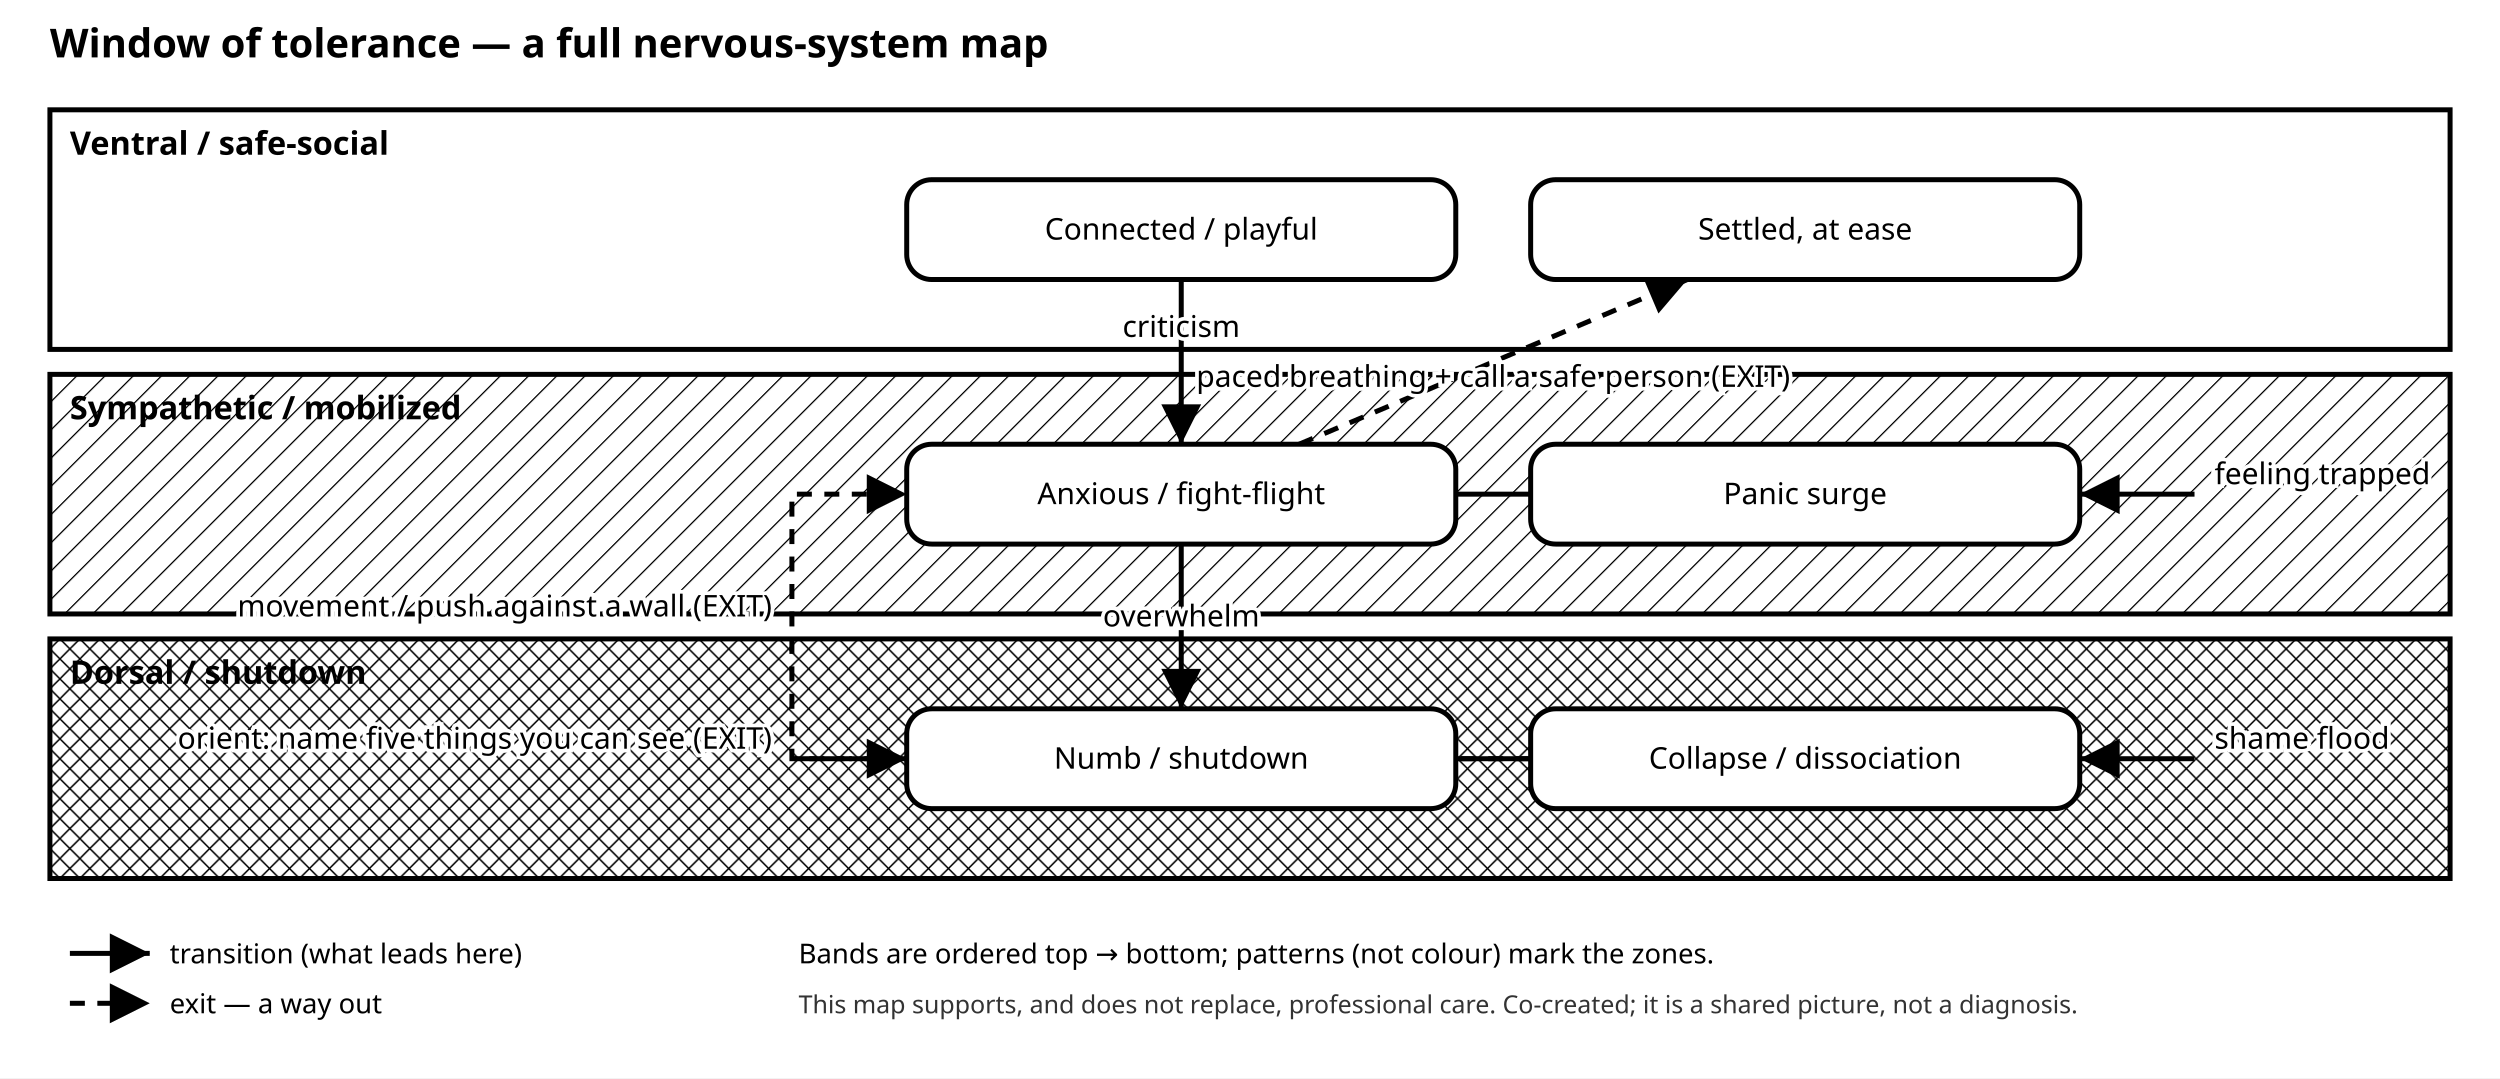
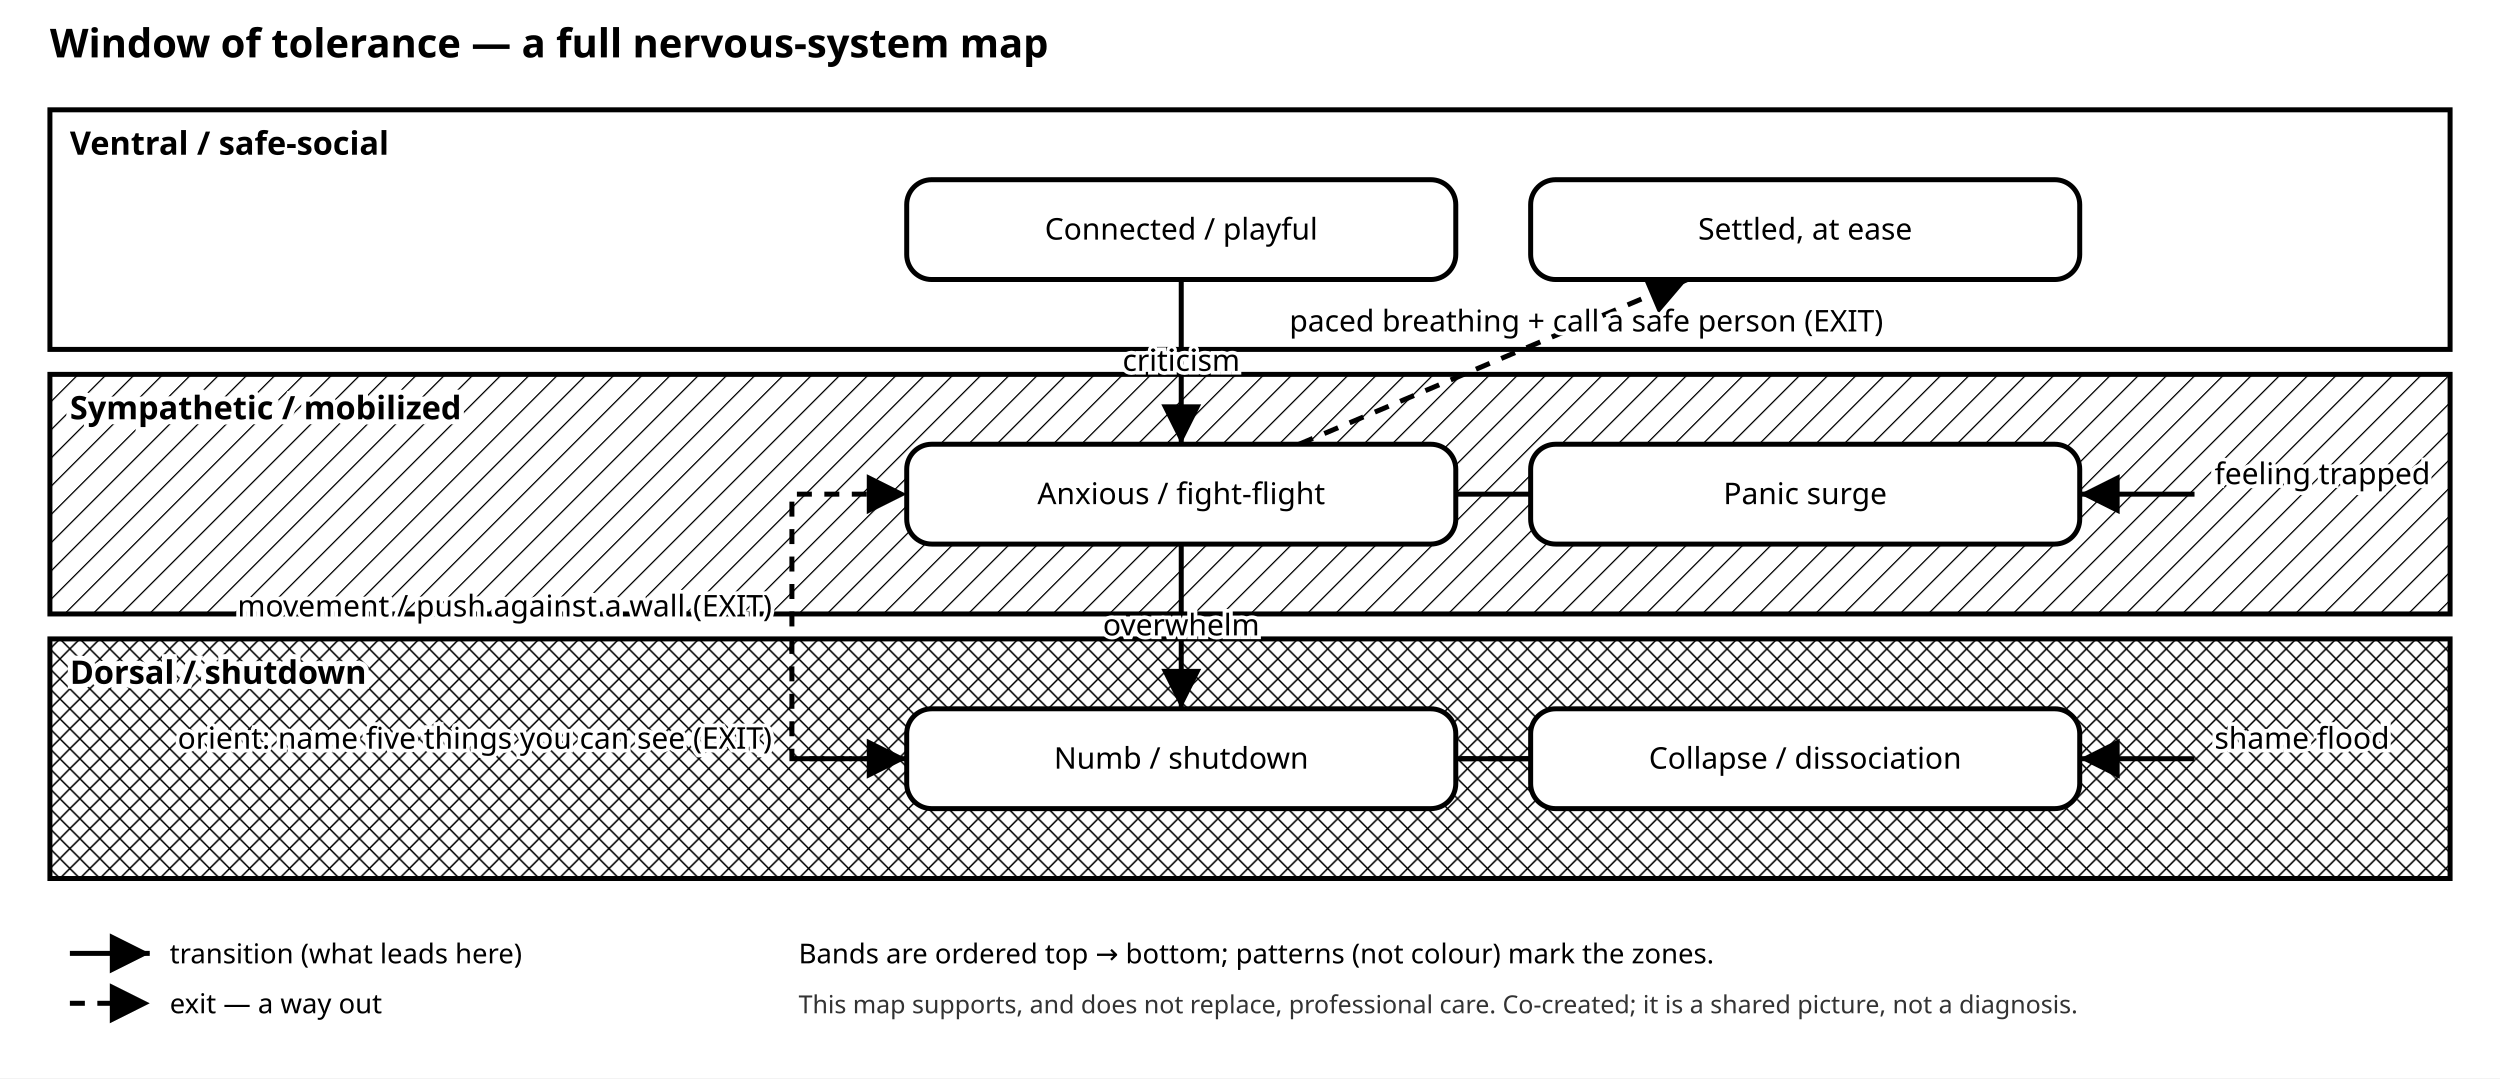
<svg xmlns="http://www.w3.org/2000/svg" viewBox="0 0 1001.7 432" role="img" aria-label="State map: Window of tolerance — a full nervous-system map. Bands top to bottom: Ventral / safe-social, Sympathetic / mobilized, Dorsal / shutdown. Transitions: Connected / playful to Anxious / fight-flight on criticism; Anxious / fight-flight to Panic surge on feeling trapped; Anxious / fight-flight to Numb / shutdown on overwhelm; Numb / shutdown to Collapse / dissociation on shame flood. Ways out: Collapse / dissociation to Numb / shutdown via orient: name five things you can see; Numb / shutdown to Anxious / fight-flight via movement / push against a wall; Anxious / fight-flight to Settled, at ease via paced breathing + call a safe person.">
  <defs>
    <marker id="arrow" markerWidth="10" markerHeight="10" refX="8" refY="4" orient="auto-start-reverse">
      <path d="M0,0 L8,4 L0,8 z" fill="#000" />
    </marker>
    <pattern id="p-diagonal" width="8" height="8" patternUnits="userSpaceOnUse" patternTransform="rotate(45)">
      <line x1="0" y1="0" x2="0" y2="8" stroke="#000" stroke-width="1" />
    </pattern>
    <pattern id="p-cross-hatch" width="8" height="8" patternUnits="userSpaceOnUse">
      <path d="M0 0 L8 8 M8 0 L0 8" stroke="#000" stroke-width="0.6" />
    </pattern>
    <pattern id="p-dots" width="10" height="10" patternUnits="userSpaceOnUse">
      <circle cx="2" cy="2" r="1" fill="#000" />
    </pattern>
  </defs>
  <rect x="0" y="0" width="1001.7" height="432" fill="#fff" />
  <text x="20" y="23" font-family="sans-serif" font-size="16" font-weight="700">Window of tolerance — a full nervous-system map</text>
  <rect data-el="band:ventral" x="20" y="44" width="961.7" height="96" fill="#ffffff" fill-opacity="1" stroke="#000" stroke-width="2" />
-   <text x="28" y="62" font-family="sans-serif" font-size="13" font-weight="700">Ventral / safe-social</text>
+   <text x="28" y="62" font-family="sans-serif" font-size="13" font-weight="700" stroke="#fff" stroke-width="4" paint-order="stroke">Ventral / safe-social</text>
  <rect data-el="band:sympathetic" x="20" y="150" width="961.7" height="96" fill="#ffffff" fill-opacity="1" stroke="#000" stroke-width="2" />
  <rect x="20" y="150" width="961.7" height="96" fill="url(#p-diagonal)" stroke="none" />
-   <text x="28" y="168" font-family="sans-serif" font-size="13" font-weight="700">Sympathetic / mobilized</text>
+   <text x="28" y="168" font-family="sans-serif" font-size="13" font-weight="700" stroke="#fff" stroke-width="4" paint-order="stroke">Sympathetic / mobilized</text>
  <rect data-el="band:dorsal" x="20" y="256" width="961.7" height="96" fill="#ffffff" fill-opacity="1" stroke="#000" stroke-width="2" />
  <rect x="20" y="256" width="961.7" height="96" fill="url(#p-cross-hatch)" stroke="none" />
-   <text x="28" y="274" font-family="sans-serif" font-size="13" font-weight="700">Dorsal / shutdown</text>
+   <text x="28" y="274" font-family="sans-serif" font-size="13" font-weight="700" stroke="#fff" stroke-width="4" paint-order="stroke">Dorsal / shutdown</text>
  <path data-el="edge:e1" d="M 473.3,112 L 473.3,178" fill="none" stroke="#000" stroke-width="2" marker-end="url(#arrow)" />
  <path data-el="edge:e2" d="M 583.3,198 H 879.3 V 198 H 833.3" fill="none" stroke="#000" stroke-width="2" marker-end="url(#arrow)" />
  <path data-el="edge:e3" d="M 473.3,218 L 473.3,284" fill="none" stroke="#000" stroke-width="2" marker-end="url(#arrow)" />
  <path data-el="edge:e4" d="M 583.3,304 H 879.3 V 304 H 833.3" fill="none" stroke="#000" stroke-width="2" marker-end="url(#arrow)" />
  <path data-el="edge:x1" d="M 613.3,304 H 317.3 V 304 H 363.3" fill="none" stroke="#000" stroke-width="2" stroke-dasharray="6 5" marker-end="url(#arrow)" />
  <path data-el="edge:x2" d="M 363.3,304 H 317.3 V 198 H 363.3" fill="none" stroke="#000" stroke-width="2" stroke-dasharray="6 5" marker-end="url(#arrow)" />
  <path data-el="edge:x3" d="M 520.5,178 L 676.1,112" fill="none" stroke="#000" stroke-width="2" stroke-dasharray="6 5" marker-end="url(#arrow)" />
  <text data-el="edgelabel:e2" x="887.3" y="194" font-family="sans-serif" font-size="12" text-anchor="start" stroke="#fff" stroke-width="3" paint-order="stroke">feeling trapped</text>
  <text data-el="edgelabel:e4" x="887.3" y="300" font-family="sans-serif" font-size="12" text-anchor="start" stroke="#fff" stroke-width="3" paint-order="stroke">shame flood</text>
  <text data-el="edgelabel:x1" x="309.3" y="300" font-family="sans-serif" font-size="12" text-anchor="end" stroke="#fff" stroke-width="3" paint-order="stroke">orient: name five things you can see (EXIT)</text>
  <text data-el="edgelabel:x2" x="309.3" y="247" font-family="sans-serif" font-size="12" text-anchor="end" stroke="#fff" stroke-width="3" paint-order="stroke">movement / push against a wall (EXIT)</text>
-   <text data-el="edgelabel:e1" x="473.3" y="135" font-family="sans-serif" font-size="12" text-anchor="middle" stroke="#fff" stroke-width="3" paint-order="stroke">criticism</text>
-   <text data-el="edgelabel:x3" x="598.3" y="155" font-family="sans-serif" font-size="12" text-anchor="middle" stroke="#fff" stroke-width="3" paint-order="stroke">paced breathing + call a safe person (EXIT)</text>
-   <text data-el="edgelabel:e3" x="473.3" y="251" font-family="sans-serif" font-size="12" text-anchor="middle" stroke="#fff" stroke-width="3" paint-order="stroke">overwhelm</text>
+   <text data-el="edgelabel:e1" x="473.3" y="148.6" font-family="sans-serif" font-size="12" text-anchor="middle" stroke="#fff" stroke-width="3" paint-order="stroke">criticism</text>
+   <text data-el="edgelabel:e3" x="473.3" y="254.6" font-family="sans-serif" font-size="12" text-anchor="middle" stroke="#fff" stroke-width="3" paint-order="stroke">overwhelm</text>
+   <text data-el="edgelabel:x3" x="635.6" y="132.8" font-family="sans-serif" font-size="12" text-anchor="middle" stroke="#fff" stroke-width="3" paint-order="stroke">paced breathing + call a safe person (EXIT)</text>
  <rect data-el="node:connected" x="363.3" y="72" width="220" height="40" rx="10" ry="10" fill="#fff" stroke="#000" stroke-width="2" />
  <text x="473.3" y="96" font-family="sans-serif" font-size="12" text-anchor="middle" data-el="nodelabel:connected">Connected / playful</text>
  <rect data-el="node:settled" x="613.3" y="72" width="220" height="40" rx="10" ry="10" fill="#fff" stroke="#000" stroke-width="2" />
  <text x="723.3" y="96" font-family="sans-serif" font-size="12" text-anchor="middle" data-el="nodelabel:settled">Settled, at ease</text>
  <rect data-el="node:anxious" x="363.3" y="178" width="220" height="40" rx="10" ry="10" fill="#fff" stroke="#000" stroke-width="2" />
  <text x="473.3" y="202" font-family="sans-serif" font-size="12" text-anchor="middle" data-el="nodelabel:anxious">Anxious / fight-flight</text>
  <rect data-el="node:panic" x="613.3" y="178" width="220" height="40" rx="10" ry="10" fill="#fff" stroke="#000" stroke-width="2" />
  <text x="723.3" y="202" font-family="sans-serif" font-size="12" text-anchor="middle" data-el="nodelabel:panic">Panic surge</text>
  <rect data-el="node:numb" x="363.3" y="284" width="220" height="40" rx="10" ry="10" fill="#fff" stroke="#000" stroke-width="2" />
  <text x="473.3" y="308" font-family="sans-serif" font-size="12" text-anchor="middle" data-el="nodelabel:numb">Numb / shutdown</text>
  <rect data-el="node:collapse" x="613.3" y="284" width="220" height="40" rx="10" ry="10" fill="#fff" stroke="#000" stroke-width="2" />
  <text x="723.3" y="308" font-family="sans-serif" font-size="12" text-anchor="middle" data-el="nodelabel:collapse">Collapse / dissociation</text>
  <line x1="28" y1="382" x2="60" y2="382" stroke="#000" stroke-width="2" marker-end="url(#arrow)" />
  <text x="68" y="386" font-family="sans-serif" font-size="11">transition (what leads here)</text>
  <line x1="28" y1="402" x2="60" y2="402" stroke="#000" stroke-width="2" stroke-dasharray="6 5" marker-end="url(#arrow)" />
  <text x="68" y="406" font-family="sans-serif" font-size="11">exit — a way out</text>
  <text x="320" y="386" font-family="sans-serif" font-size="11">Bands are ordered top → bottom; patterns (not colour) mark the zones.</text>
  <text x="320" y="406" font-family="sans-serif" font-size="10" fill="#333">This map supports, and does not replace, professional care. Co-created; it is a shared picture, not a diagnosis.</text>
</svg>
